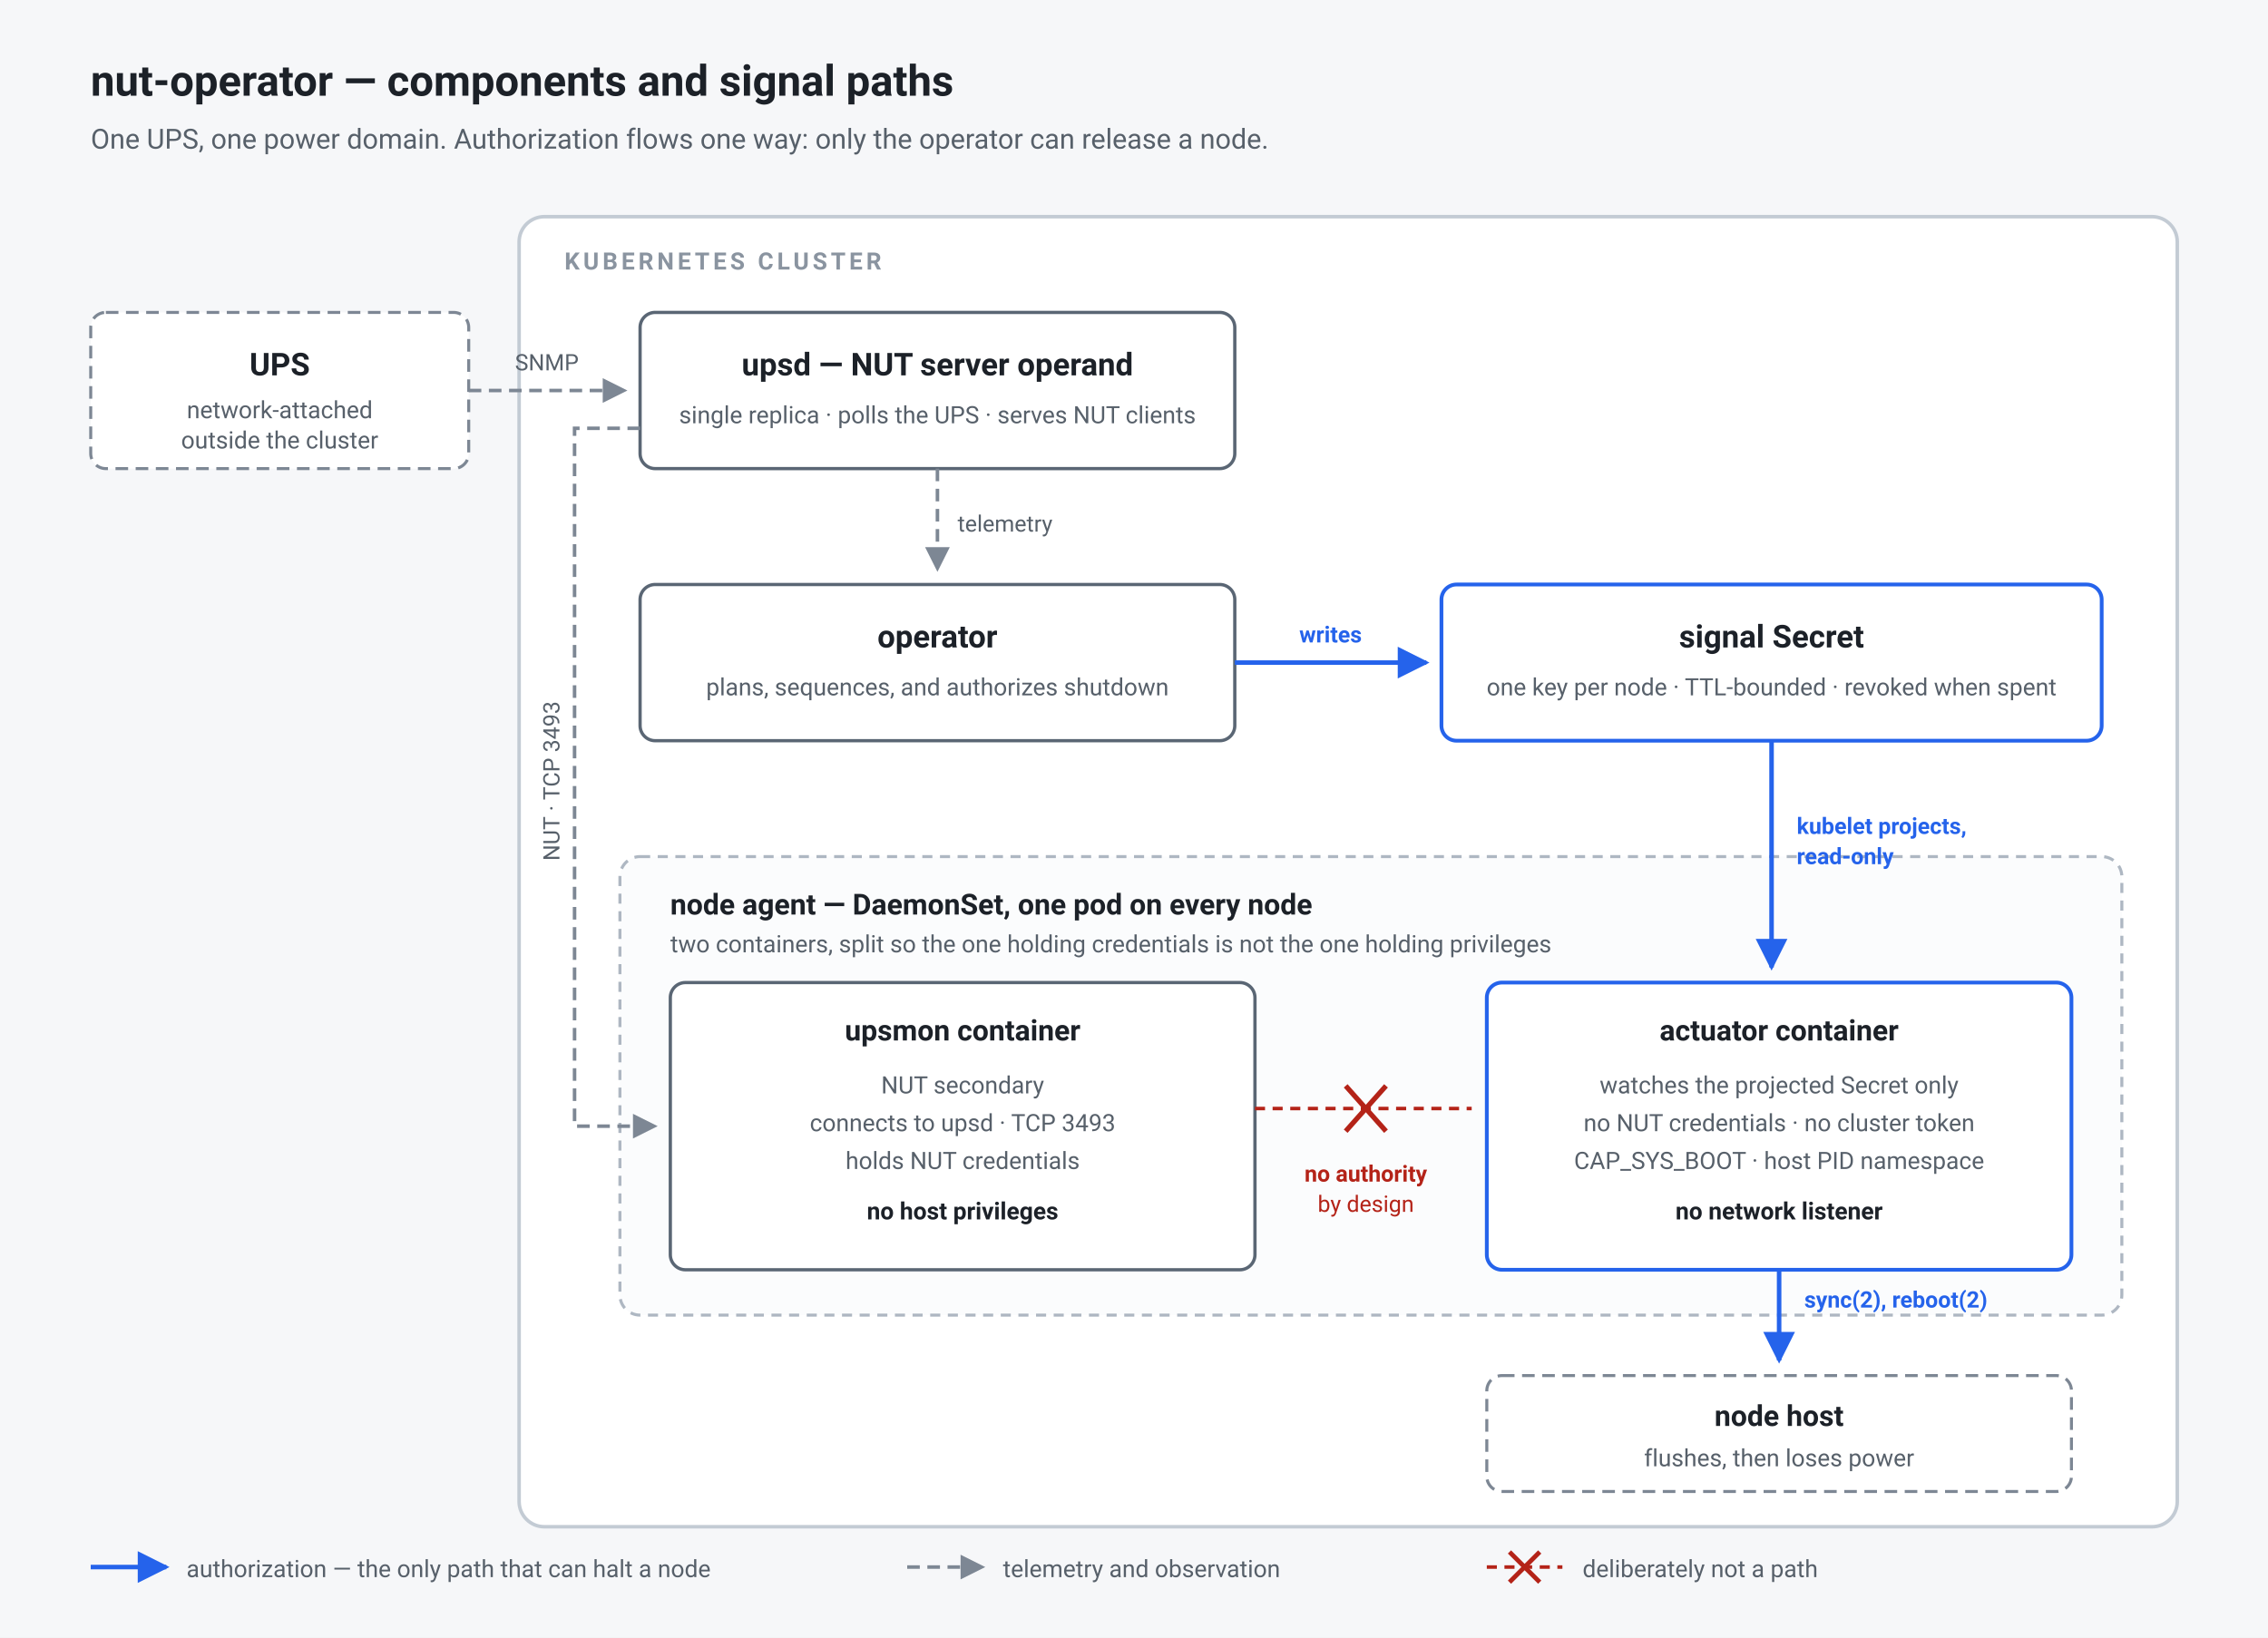
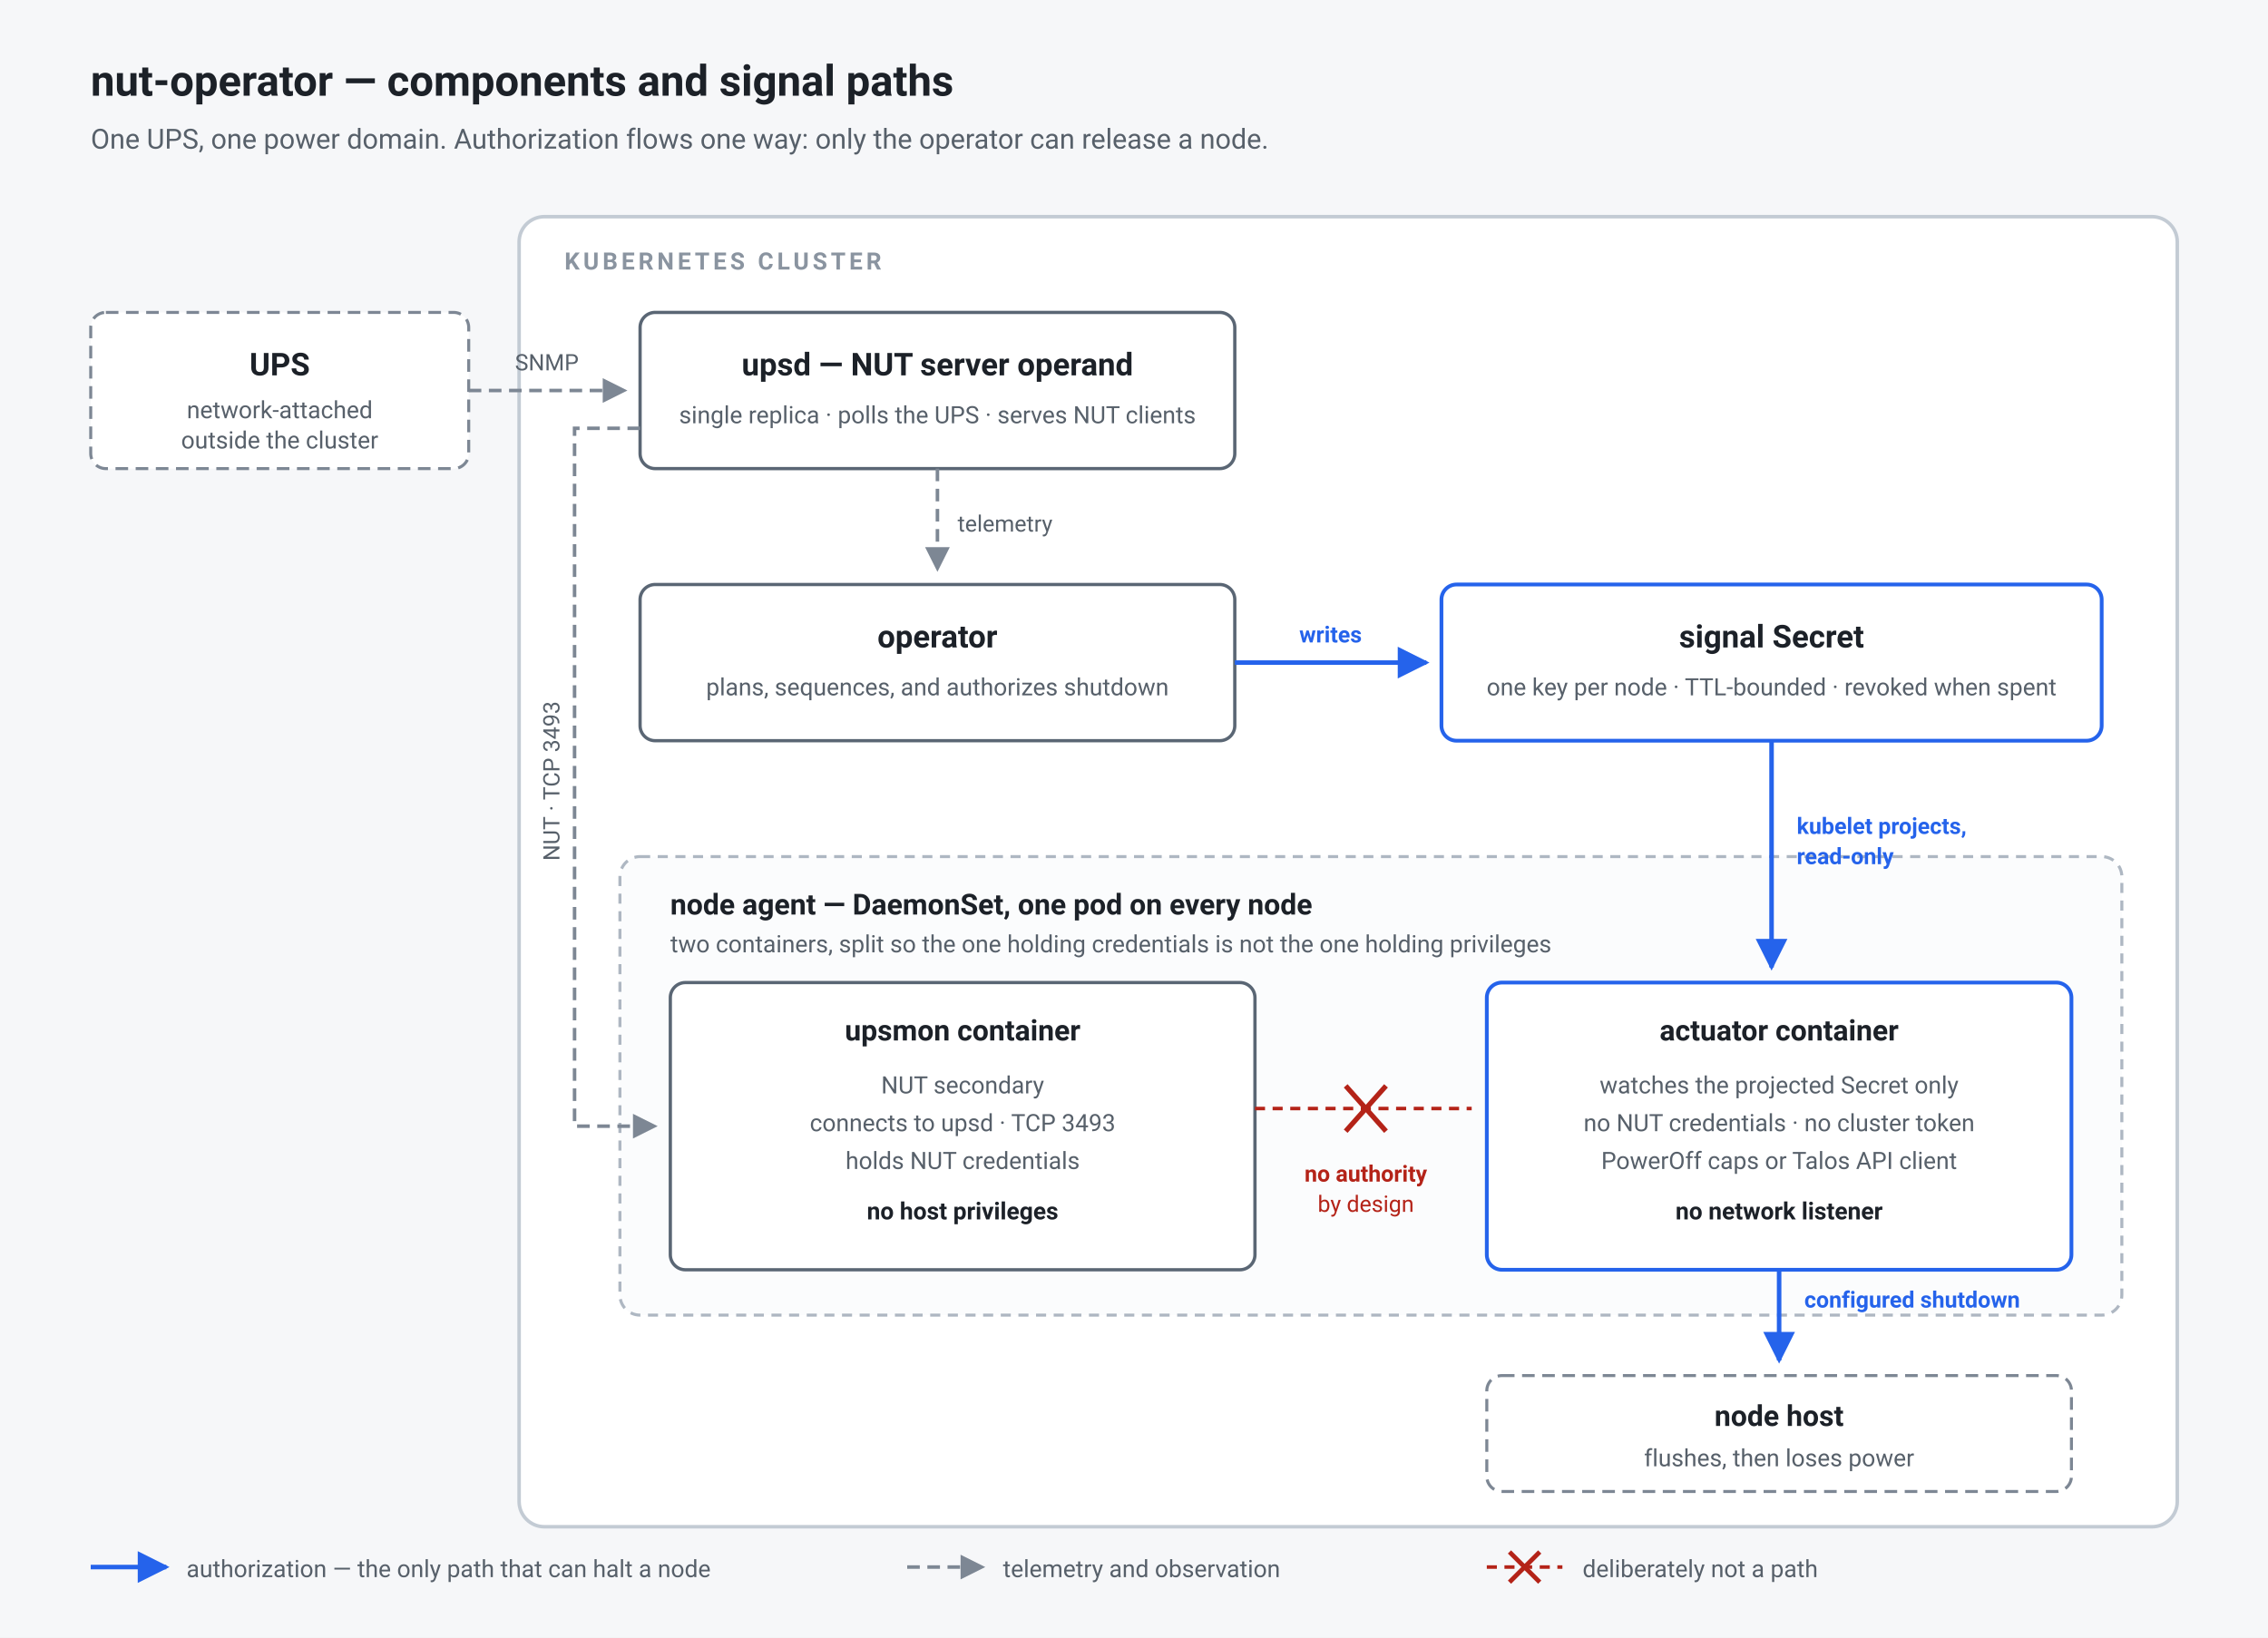
<svg xmlns="http://www.w3.org/2000/svg" viewBox="0 0 900 650" width="900" height="650" font-family="ui-sans-serif, -apple-system, 'Segoe UI', Roboto, Helvetica, Arial, sans-serif" role="img" aria-label="nut-operator components and signal paths">
  <defs>
    <marker id="arrowAuth" viewBox="0 0 10 10" refX="9" refY="5" markerWidth="7" markerHeight="7" orient="auto-start-reverse">
      <path d="M 0 0 L 10 5 L 0 10 z" fill="#2563eb" />
    </marker>
    <marker id="arrowTel" viewBox="0 0 10 10" refX="9" refY="5" markerWidth="7" markerHeight="7" orient="auto-start-reverse">
      <path d="M 0 0 L 10 5 L 0 10 z" fill="#7d8794" />
    </marker>
  </defs>
  <rect x="0" y="0" width="900" height="650" fill="#f6f7f9" />
  <text x="36" y="38" font-size="17" font-weight="600" fill="#1c2128">nut-operator — components and signal paths</text>
  <text x="36" y="59" font-size="11" fill="#57606a">One UPS, one power domain. Authorization flows one way: only the operator can release a node.</text>
  <rect x="36" y="124" width="150" height="62" rx="6" fill="#ffffff" stroke="#7d8794" stroke-width="1.2" stroke-dasharray="5 3" />
  <text x="111" y="149" font-size="12.5" font-weight="600" fill="#1c2128" text-anchor="middle">UPS</text>
  <text x="111" y="166" font-size="9.5" fill="#57606a" text-anchor="middle">network-attached</text>
  <text x="111" y="178" font-size="9.5" fill="#57606a" text-anchor="middle">outside the cluster</text>
  <rect x="206" y="86" width="658" height="520" rx="10" fill="#ffffff" stroke="#c3cbd4" stroke-width="1.4" />
  <text x="224" y="107" font-size="9.5" font-weight="600" fill="#8a94a0" letter-spacing="1.4">KUBERNETES CLUSTER</text>
  <rect x="254" y="124" width="236" height="62" rx="6" fill="#ffffff" stroke="#5a6674" stroke-width="1.3" />
  <text x="372" y="149" font-size="12.5" font-weight="600" fill="#1c2128" text-anchor="middle">upsd — NUT server operand</text>
  <text x="372" y="168" font-size="9.5" fill="#57606a" text-anchor="middle">single replica · polls the UPS · serves NUT clients</text>
  <rect x="254" y="232" width="236" height="62" rx="6" fill="#ffffff" stroke="#5a6674" stroke-width="1.3" />
  <text x="372" y="257" font-size="12.5" font-weight="600" fill="#1c2128" text-anchor="middle">operator</text>
  <text x="372" y="276" font-size="9.5" fill="#57606a" text-anchor="middle">plans, sequences, and authorizes shutdown</text>
  <rect x="572" y="232" width="262" height="62" rx="6" fill="#ffffff" stroke="#2563eb" stroke-width="1.5" />
  <text x="703" y="257" font-size="12.5" font-weight="600" fill="#1c2128" text-anchor="middle">signal Secret</text>
  <text x="703" y="276" font-size="9.5" fill="#57606a" text-anchor="middle">one key per node · TTL-bounded · revoked when spent</text>
  <rect x="246" y="340" width="596" height="182" rx="8" fill="#fbfcfd" stroke="#aeb7c2" stroke-width="1.2" stroke-dasharray="4 3" />
  <text x="266" y="363" font-size="11.5" font-weight="600" fill="#1c2128">node agent — DaemonSet, one pod on every node</text>
  <text x="266" y="378" font-size="9.5" fill="#57606a">two containers, split so the one holding credentials is not the one holding privileges</text>
  <rect x="266" y="390" width="232" height="114" rx="6" fill="#ffffff" stroke="#5a6674" stroke-width="1.3" />
  <text x="382" y="413" font-size="11.5" font-weight="600" fill="#1c2128" text-anchor="middle">upsmon container</text>
  <text x="382" y="434" font-size="9.5" fill="#57606a" text-anchor="middle">NUT secondary</text>
  <text x="382" y="449" font-size="9.5" fill="#57606a" text-anchor="middle">connects to upsd · TCP 3493</text>
  <text x="382" y="464" font-size="9.5" fill="#57606a" text-anchor="middle">holds NUT credentials</text>
  <text x="382" y="484" font-size="9.5" font-weight="600" fill="#1c2128" text-anchor="middle">no host privileges</text>
  <rect x="590" y="390" width="232" height="114" rx="6" fill="#ffffff" stroke="#2563eb" stroke-width="1.5" />
  <text x="706" y="413" font-size="11.5" font-weight="600" fill="#1c2128" text-anchor="middle">actuator container</text>
  <text x="706" y="434" font-size="9.5" fill="#57606a" text-anchor="middle">watches the projected Secret only</text>
  <text x="706" y="449" font-size="9.5" fill="#57606a" text-anchor="middle">no NUT credentials · no cluster token</text>
-   <text x="706" y="464" font-size="9.5" fill="#57606a" text-anchor="middle">CAP_SYS_BOOT · host PID namespace</text>
+   <text x="706" y="464" font-size="9.5" fill="#57606a" text-anchor="middle">PowerOff caps or Talos API client</text>
  <text x="706" y="484" font-size="9.5" font-weight="600" fill="#1c2128" text-anchor="middle">no network listener</text>
  <rect x="590" y="546" width="232" height="46" rx="6" fill="#ffffff" stroke="#7d8794" stroke-width="1.2" stroke-dasharray="5 3" />
  <text x="706" y="566" font-size="11.5" font-weight="600" fill="#1c2128" text-anchor="middle">node host</text>
  <text x="706" y="582" font-size="9.5" fill="#57606a" text-anchor="middle">flushes, then loses power</text>
  <line x1="186" y1="155" x2="248" y2="155" stroke="#7d8794" stroke-width="1.4" stroke-dasharray="5 3" marker-end="url(#arrowTel)" />
  <text x="217" y="147" font-size="9" fill="#57606a" text-anchor="middle">SNMP</text>
  <line x1="372" y1="186" x2="372" y2="226" stroke="#7d8794" stroke-width="1.4" stroke-dasharray="5 3" marker-end="url(#arrowTel)" />
  <text x="380" y="211" font-size="9" fill="#57606a">telemetry</text>
  <polyline points="254,170 228,170 228,447 260,447" fill="none" stroke="#7d8794" stroke-width="1.4" stroke-dasharray="5 3" marker-end="url(#arrowTel)" />
  <text x="222" y="310" font-size="9" fill="#57606a" text-anchor="middle" transform="rotate(-90 222 310)">NUT · TCP 3493</text>
  <line x1="490" y1="263" x2="566" y2="263" stroke="#2563eb" stroke-width="1.8" marker-end="url(#arrowAuth)" />
  <text x="528" y="255" font-size="9" font-weight="600" fill="#2563eb" text-anchor="middle">writes</text>
  <line x1="703" y1="294" x2="703" y2="384" stroke="#2563eb" stroke-width="1.8" marker-end="url(#arrowAuth)" />
  <text x="713" y="331" font-size="9" font-weight="600" fill="#2563eb">kubelet projects,</text>
  <text x="713" y="343" font-size="9" font-weight="600" fill="#2563eb">read-only</text>
  <line x1="706" y1="504" x2="706" y2="540" stroke="#2563eb" stroke-width="1.8" marker-end="url(#arrowAuth)" />
-   <text x="716" y="519" font-size="9" font-weight="600" fill="#2563eb">sync(2), reboot(2)</text>
+   <text x="716" y="519" font-size="9" font-weight="600" fill="#2563eb">configured shutdown</text>
  <line x1="498" y1="440" x2="584" y2="440" stroke="#b42318" stroke-width="1.4" stroke-dasharray="4 3" />
  <line x1="534" y1="431" x2="550" y2="449" stroke="#b42318" stroke-width="2" />
  <line x1="550" y1="431" x2="534" y2="449" stroke="#b42318" stroke-width="2" />
  <text x="542" y="469" font-size="9" font-weight="600" fill="#b42318" text-anchor="middle">no authority</text>
  <text x="542" y="481" font-size="9" fill="#b42318" text-anchor="middle">by design</text>
  <line x1="36" y1="622" x2="66" y2="622" stroke="#2563eb" stroke-width="1.8" marker-end="url(#arrowAuth)" />
  <text x="74" y="626" font-size="9.5" fill="#57606a">authorization — the only path that can halt a node</text>
  <line x1="360" y1="622" x2="390" y2="622" stroke="#7d8794" stroke-width="1.4" stroke-dasharray="5 3" marker-end="url(#arrowTel)" />
  <text x="398" y="626" font-size="9.5" fill="#57606a">telemetry and observation</text>
  <line x1="590" y1="622" x2="620" y2="622" stroke="#b42318" stroke-width="1.4" stroke-dasharray="4 3" />
  <line x1="599" y1="616" x2="611" y2="628" stroke="#b42318" stroke-width="1.8" />
  <line x1="611" y1="616" x2="599" y2="628" stroke="#b42318" stroke-width="1.8" />
  <text x="628" y="626" font-size="9.5" fill="#57606a">deliberately not a path</text>
</svg>
